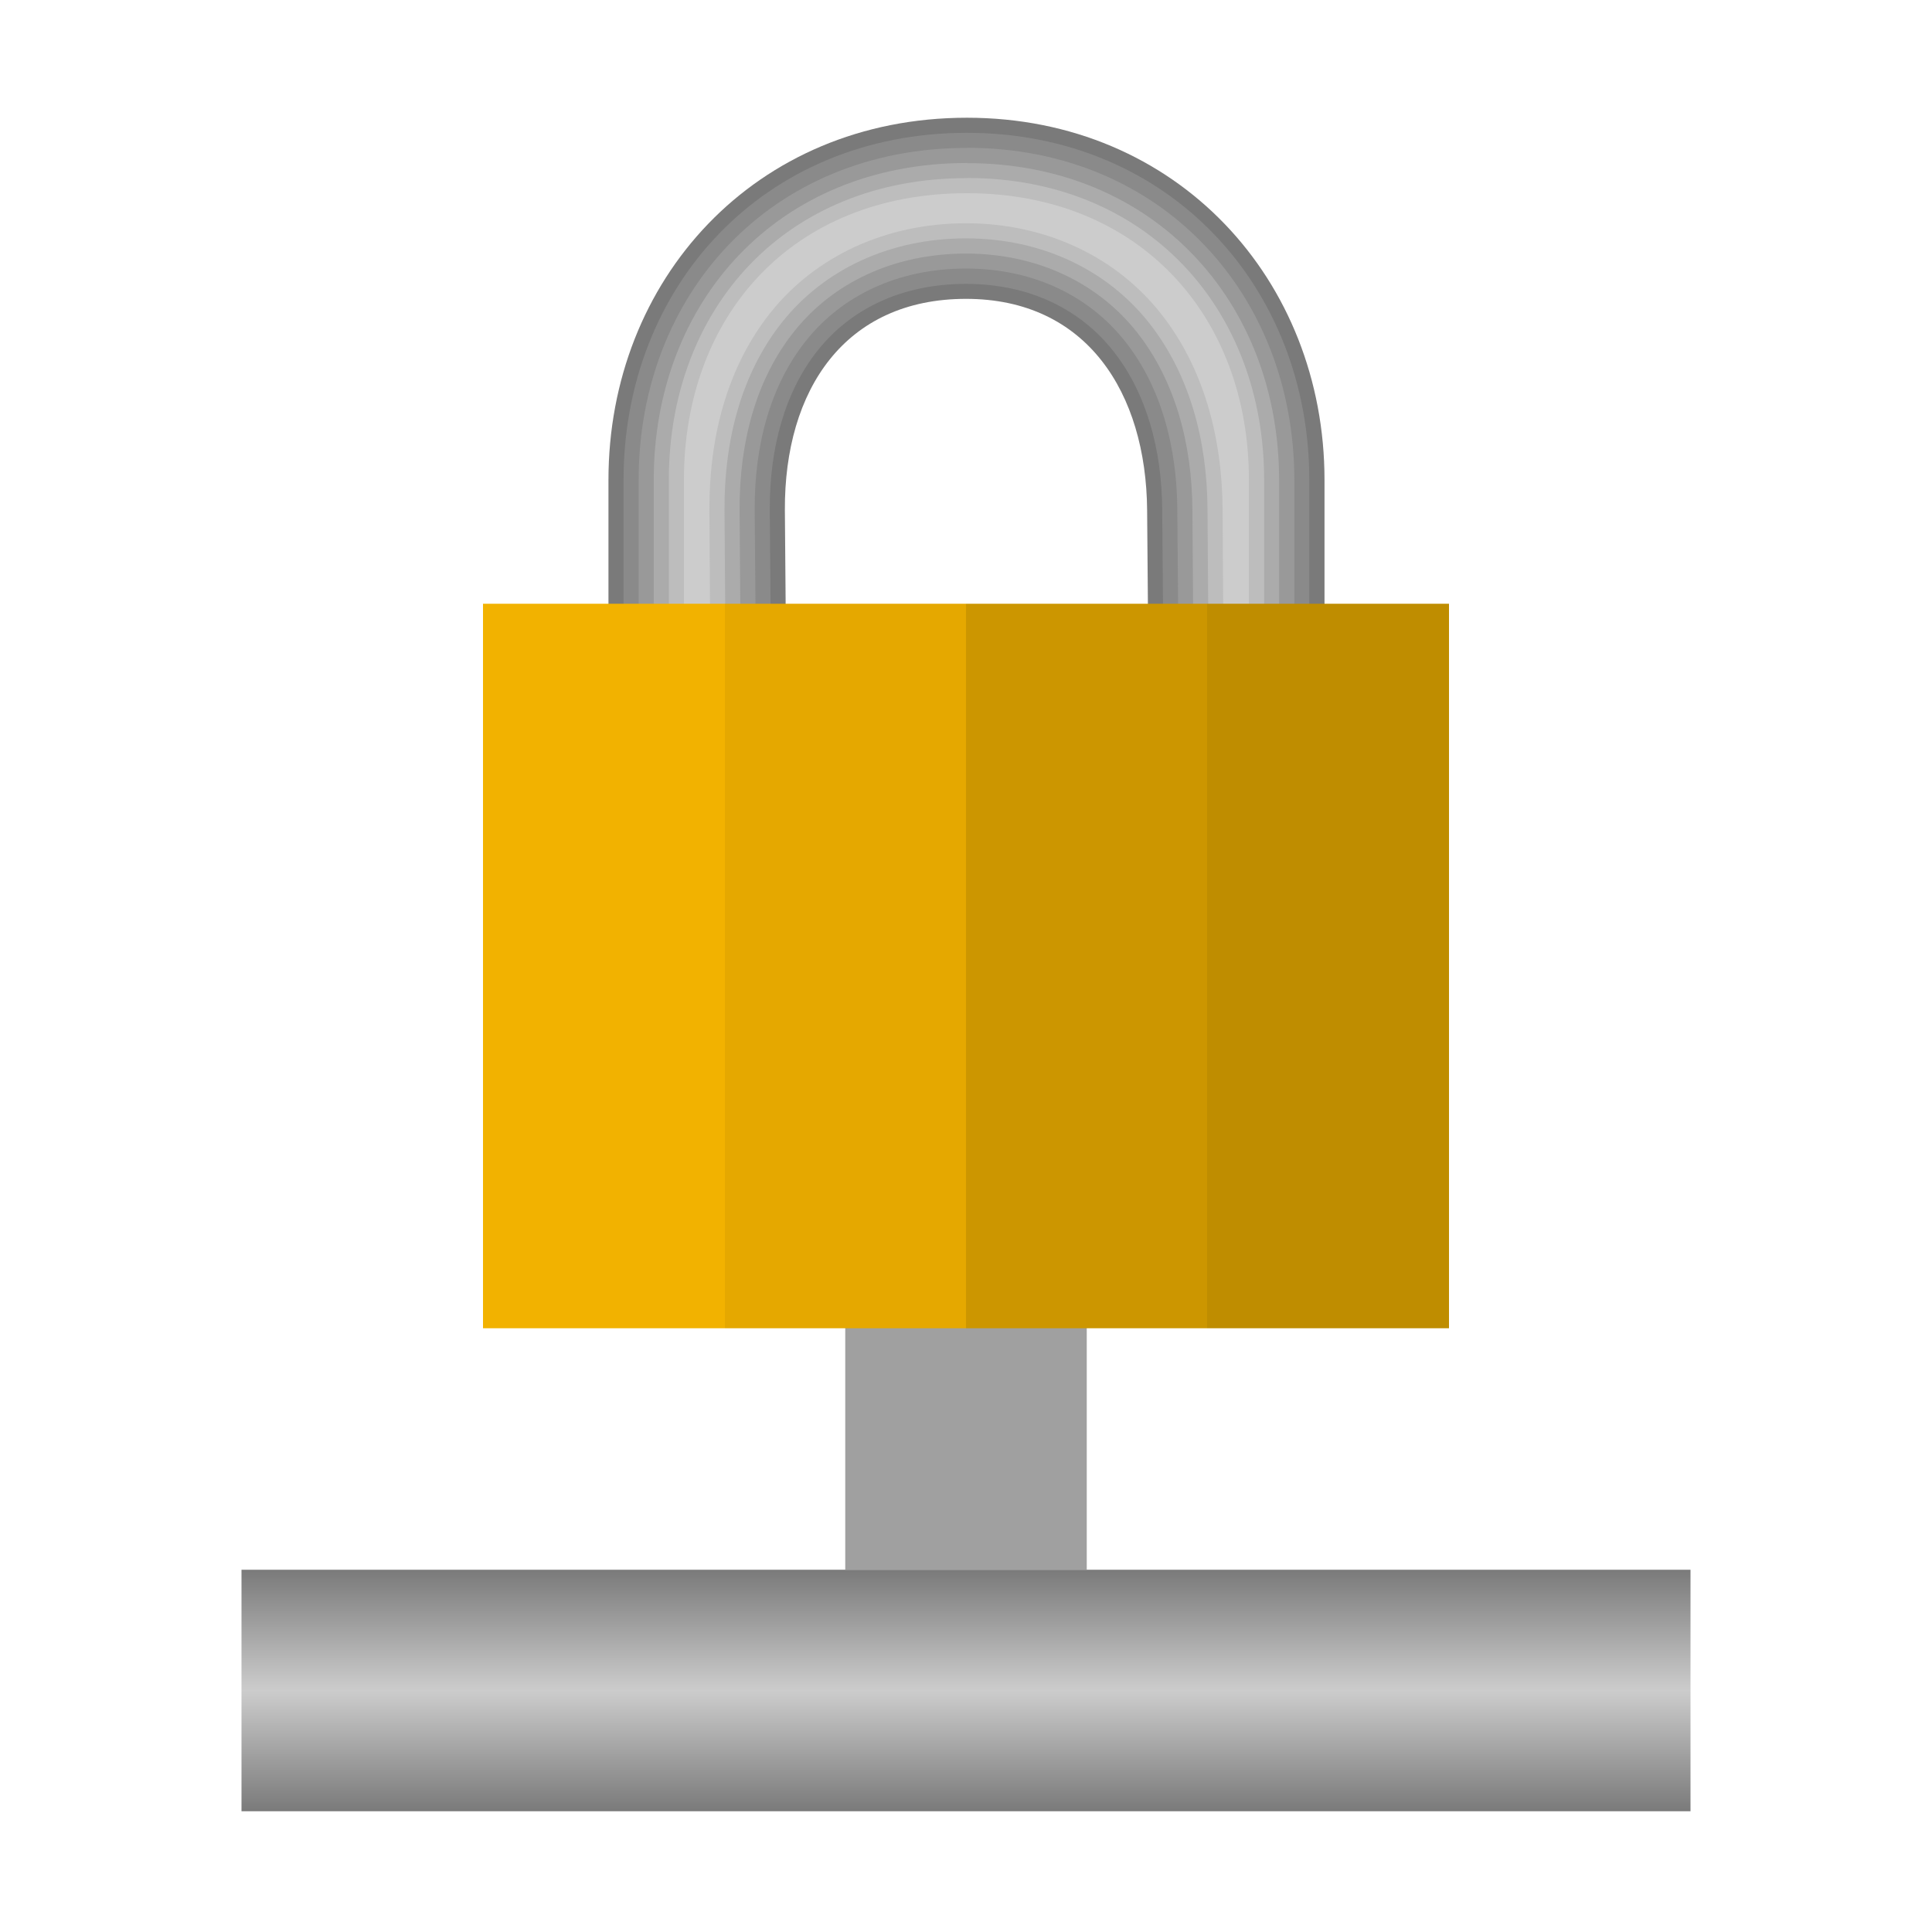
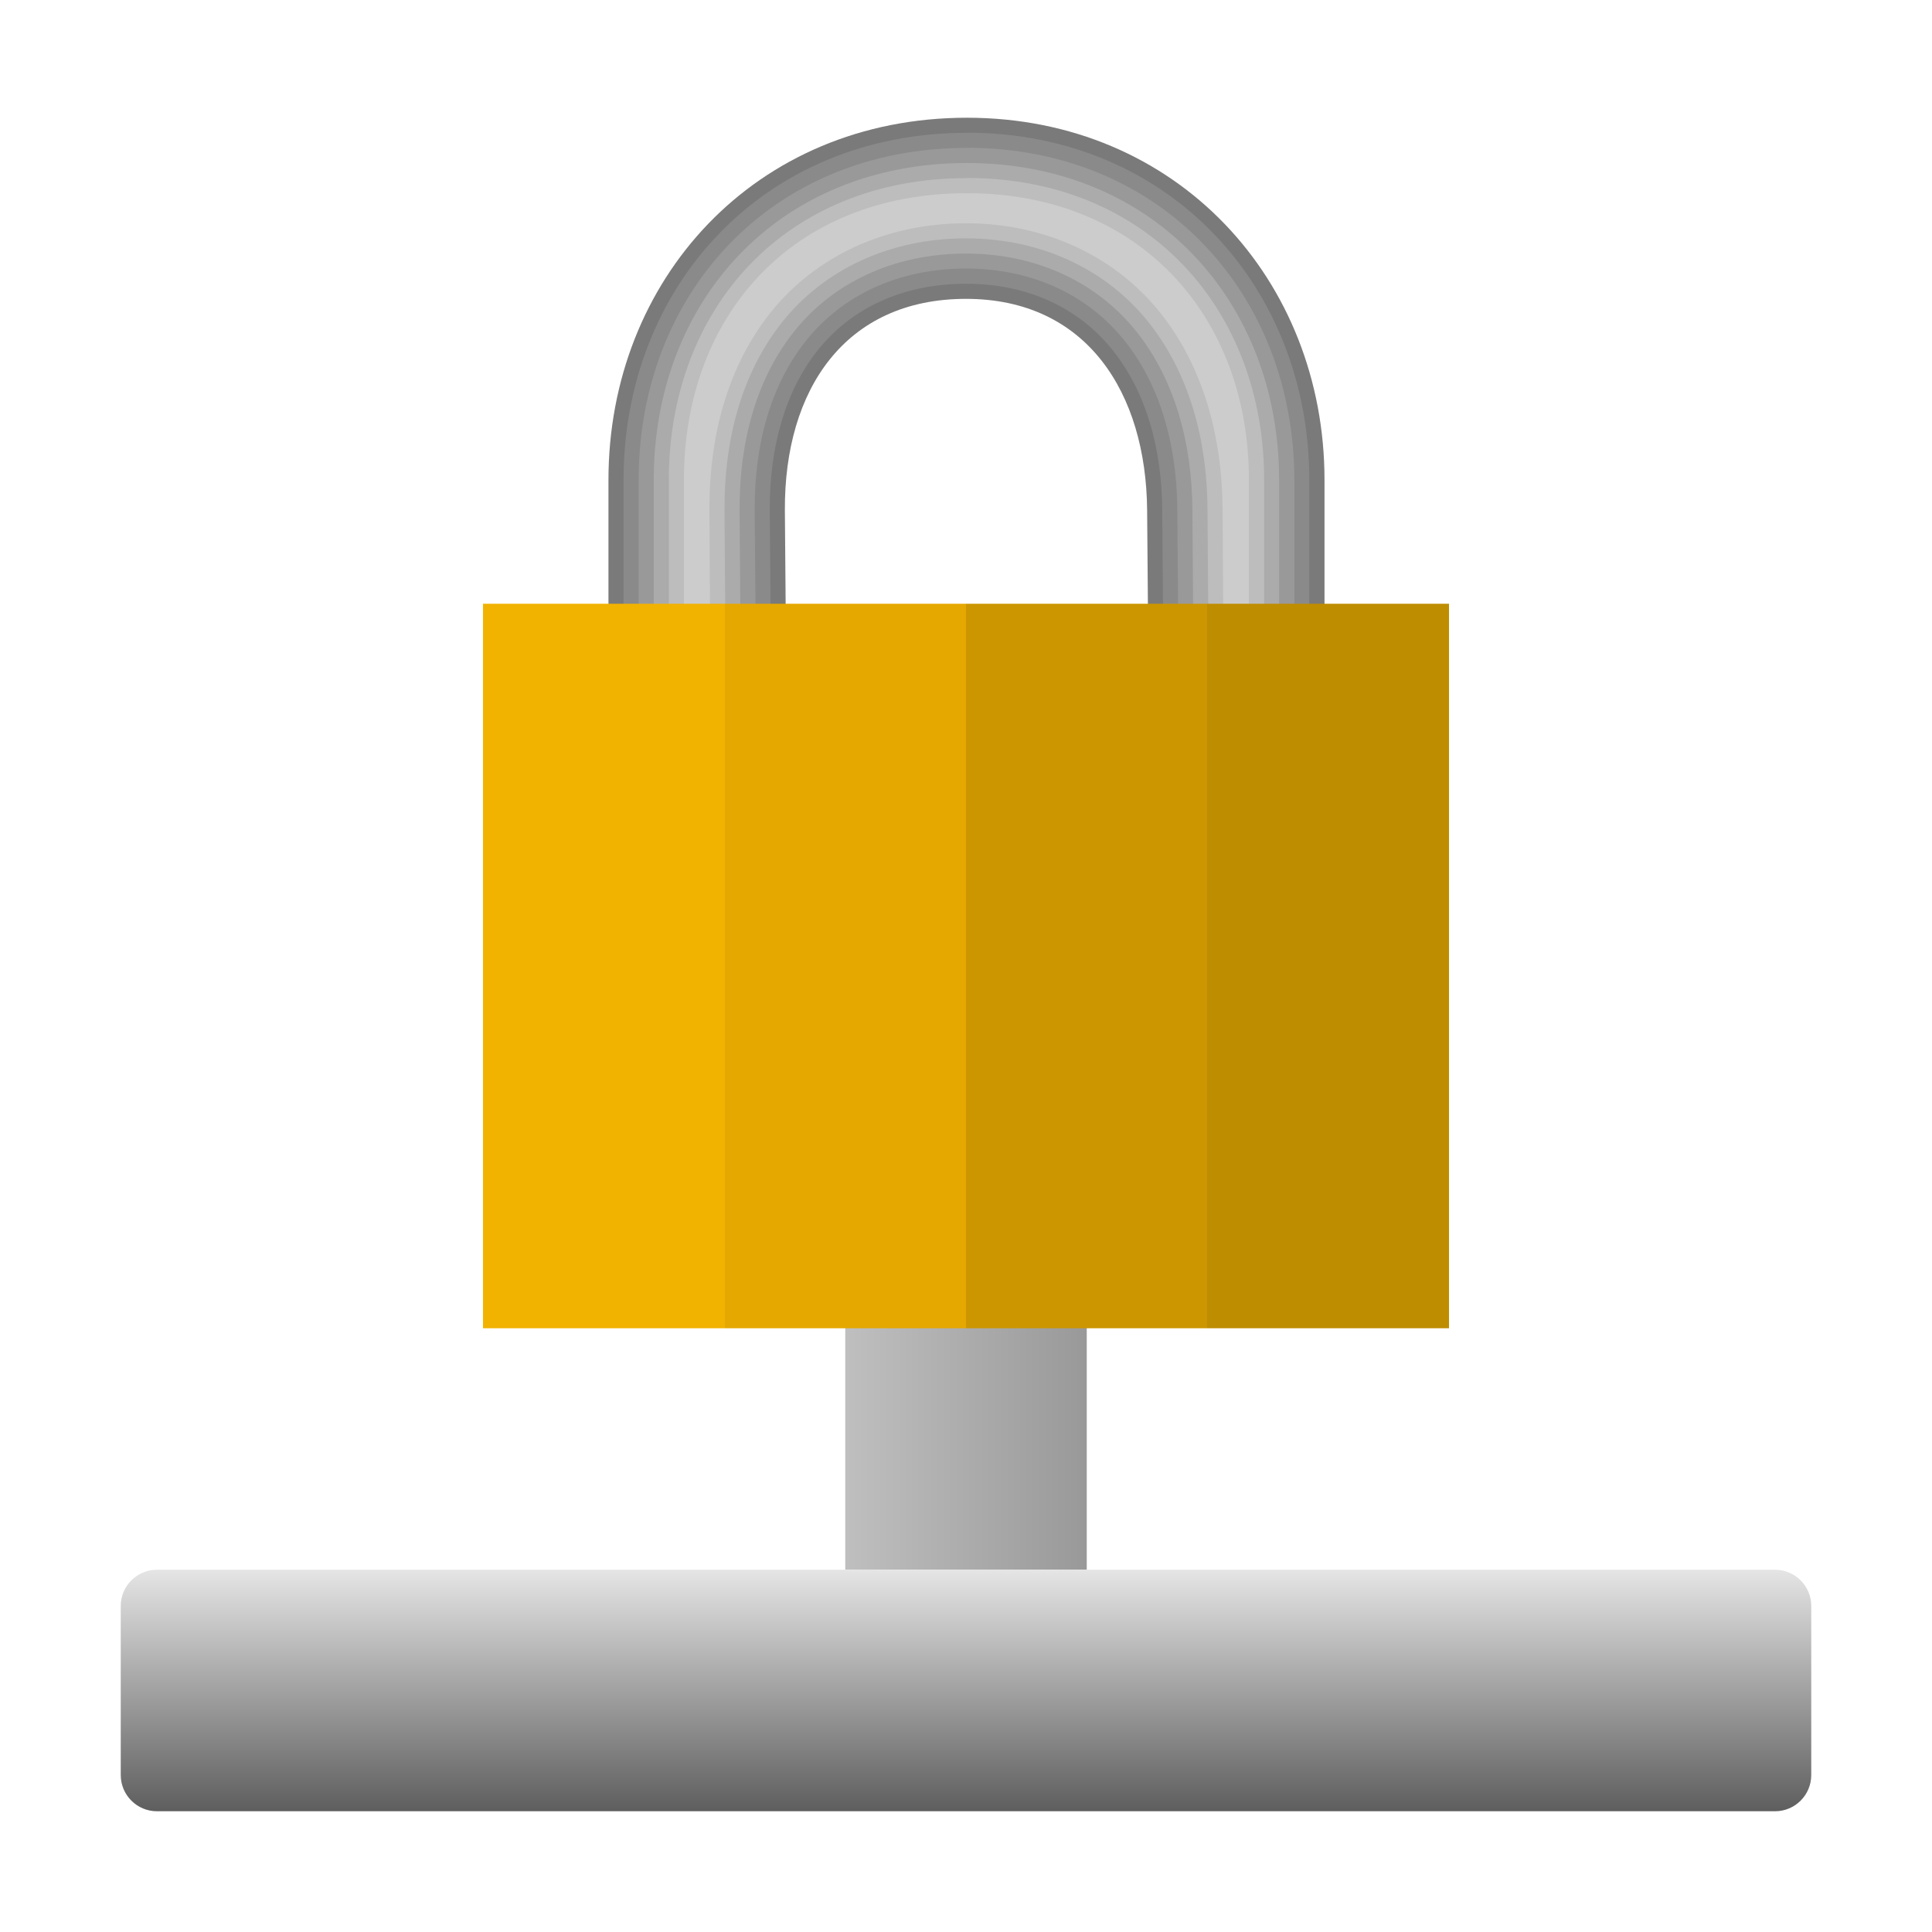
<svg xmlns="http://www.w3.org/2000/svg" xmlns:xlink="http://www.w3.org/1999/xlink" width="16" version="1.1" height="16">
  <defs>
+     <linearGradient xlink:href="#linearGradient1" id="linearGradient20" y1="15" x1="1" y2="13" x2="1" gradientUnits="userSpaceOnUse" />
+     <linearGradient xlink:href="#linearGradient21" id="linearGradient22" y1="11.5" x1="7" y2="11.5" x2="9" gradientUnits="userSpaceOnUse" />
+     <linearGradient gradientTransform="matrix(0.25,0,0,0.25,2,-0.25)" xlink:href="#linearGradient3654" id="linearGradient3656" y1="33.641" x1="8" y2="33.641" x2="40" gradientUnits="userSpaceOnUse" />
    <linearGradient id="linearGradient1">
-       <stop offset="0" style="stop-color:#7a7a7a" />
-       <stop offset="1" style="stop-color:#ccc" />
+       <stop offset="0" style="stop-color:#5e5e5e" />
+       <stop offset="1" style="stop-color:#e5e5e5" />
+     </linearGradient>
+     <linearGradient id="linearGradient21">
+       <stop offset="0" style="stop-color:#bfbfbf" />
+       <stop offset="1" style="stop-color:#999" />
    </linearGradient>
    <linearGradient id="linearGradient3654">
      <stop offset="0" style="stop-color:#f2b200" />
      <stop offset="0.25" style="stop-color:#f2b200" />
      <stop offset="0.25" style="stop-color:#e5a800" />
      <stop offset="0.5" style="stop-color:#e5a800" />
      <stop offset="0.5" style="stop-color:#cc9600" />
      <stop offset="0.75" style="stop-color:#cc9600" />
      <stop offset="0.75" style="stop-color:#bf8d00" />
      <stop offset="1" style="stop-color:#bf8d00" />
    </linearGradient>
-     <linearGradient spreadMethod="reflect" xlink:href="#linearGradient1" id="linearGradient10" y1="15" x1="2" y2="14" x2="2" gradientUnits="userSpaceOnUse" />
-     <linearGradient gradientTransform="matrix(0.25,0,0,0.25,2,-0.25)" xlink:href="#linearGradient3654" id="linearGradient3656" y1="33.641" x1="8" y2="33.641" x2="40" gradientUnits="userSpaceOnUse" />
  </defs>
-   <g style="line-height:normal;color:#bebebe">
-     <path style="fill:#a0a0a0" d="m 7,10 v 3 h 2 v -3 z" />
-     <path style="fill:url(#linearGradient10)" d="m 2,13 v 2 h 12 v -2 z" />
-   </g>
+   <path style="fill:url(#linearGradient22);line-height:normal;color:#bebebe" d="m 7,10 v 3 h 2 v -3 z" />
  <g style="color:#000">
    <g style="fill-rule:evenodd">
      <path style="fill:#7a7a7a" d="m 8.008,.975 c -1.758,0 -2.969,1.345 -2.969,3 v 1.221 h 1.469 l -.008,-.971 c -0.005,-1 0.5,-1.75 1.5,-1.75 1,0 1.492,0.778 1.5,1.75 l .008,.971 h 1.461 v -1.221 c 0,-1.655 -1.219,-3 -2.961,-3 z " />
-       <path style="fill:#8a8a8a" d="m 8.008,1.1 c -1.694,0 -2.844,1.281 -2.844,2.875 v 1.096 h 1.218 l -.007,-.845 c -0.003,-0.521 0.127,-0.987 0.4,-1.328 0.274,-0.341 0.693,-0.547 1.225,-0.547 0.532,0 0.95,0.214 1.221,0.558 0.272,0.344 0.401,0.809 0.404,1.316 l .007,.846 h 1.211 v -1.096 c 0,-1.594 -1.158,-2.875 -2.836,-2.875 z " />
+       <path style="fill:#8a8a8a" d="m 8.008,1.1 c -1.694,0 -2.844,1.281 -2.844,2.875 v 1.096 h 1.218 l -0.007,-0.845 C 6.372,3.705 6.502,3.238 6.775,2.897 7.049,2.556 7.469,2.35 8,2.35 c 0.532,0 0.95,0.214 1.221,0.558 0.272,0.344 0.401,0.809 0.404,1.316 l 0.007,0.846 h 1.211 v -1.096 c 0,-1.594 -1.158,-2.875 -2.836,-2.875 z" />
      <path style="fill:#999" d="m 8.008,1.225 c -1.631,0 -2.719,1.216 -2.719,2.75 v 1.095 h 0.968 l -.007,-.845 c -0.003,-0.542 0.131,-1.037 0.428,-1.407 0.297,-0.371 0.759,-0.594 1.322,-0.594 0.566,0 1.025,0.232 1.319,0.605 0.294,0.372 0.428,0.865 0.431,1.394 l .007,.846 h 0.962 v -1.095 c 0,-1.533 -1.097,-2.75 -2.711,-2.75 z " />
-       <path style="fill:#ababab" d="m 8.008,1.35 c -1.569,0 -2.594,1.15 -2.594,2.625 v 1.07 h 0.717 l -.006,-.819 c -0.003,-0.563 0.136,-1.088 0.455,-1.485 0.321,-0.401 0.823,-0.641 1.42,-0.641 0.6,0 1.099,0.25 1.417,0.653 0.315,0.4 0.455,0.922 0.458,1.471 l .006,.822 h 0.712 v -1.07 c 0,-1.474 -1.035,-2.625 -2.586,-2.625 z " />
+       <path style="fill:#ababab" d="m 8.008,1.35 c -1.569,0 -2.594,1.15 -2.594,2.625 v 1.07 h 0.717 l -0.006,-0.819 C 6.122,3.663 6.261,3.139 6.58,2.741 6.901,2.34 7.403,2.1 8,2.1 c 0.6,0 1.099,0.25 1.417,0.653 0.315,0.4 0.455,0.922 0.458,1.471 l 0.006,0.822 h 0.712 V 3.975 c 0,-1.474 -1.035,-2.625 -2.586,-2.625 z" />
      <path style="fill:#bdbdbd" d="m 8.008,1.475 c -1.508,0 -2.469,1.083 -2.469,2.5 v 1.07 h 0.467 l -.006,-.819 c -0.003,-0.584 0.141,-1.138 0.482,-1.564 0.346,-0.431 0.887,-0.688 1.518,-0.688 0.635,0 1.174,0.267 1.516,0.7 0.337,0.427 0.482,0.978 0.484,1.548 l .006,.822 h 0.463 v -1.07 c 0,-1.415 -0.971,-2.5 -2.461,-2.5 z " />
      <path style="fill:#ccc" d="m 8.008,1.6 c -1.448,0 -2.344,1.014 -2.344,2.375 v 1.045 h 0.216 l -.005,-.793 c -0.003,-0.605 0.146,-1.189 0.51,-1.643 0.371,-0.462 0.951,-0.735 1.615,-0.735 0.67,0 1.248,0.284 1.614,0.748 0.359,0.454 0.508,1.035 0.511,1.625 l .005,.798 h 0.213 v -1.045 c 0,-1.358 -0.907,-2.375 -2.336,-2.375 z " />
    </g>
-     <path style="fill:url(#linearGradient3656)" d="m 4,5 v 6 h 8 v -6 Z " />
+     <path style="fill:url(#linearGradient3656)" d="m 4,5 v 6 h 8 V 5 Z" />
  </g>
+   <rect width="14" x="1" y="13" rx="0.3" height="2" style="fill:url(#linearGradient20)" />
</svg>
